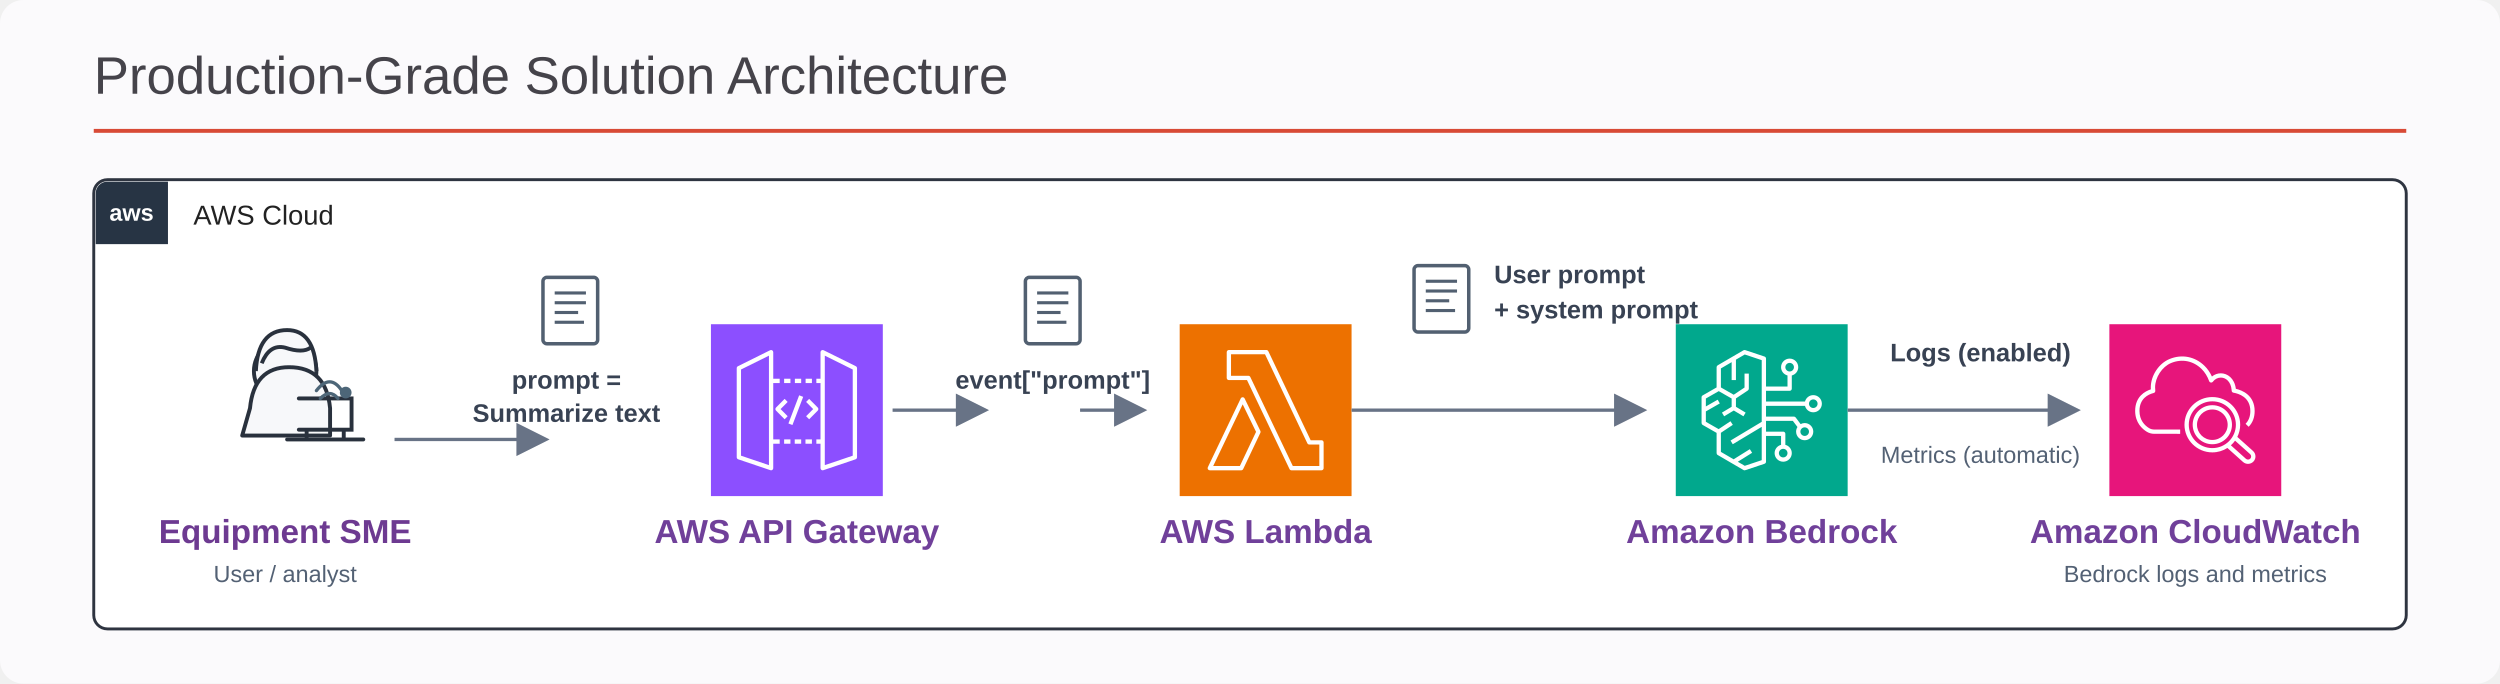
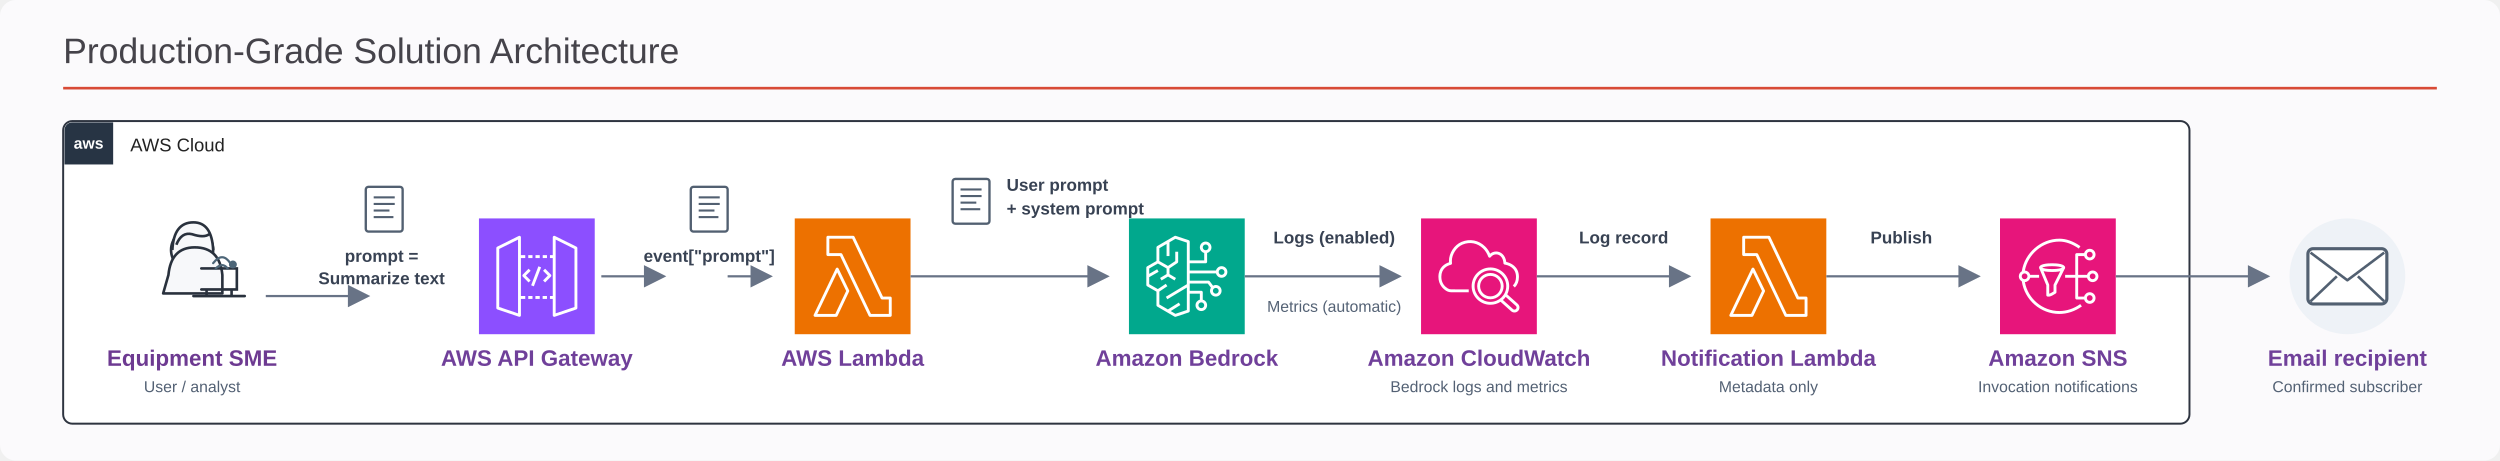
- <svg xmlns="http://www.w3.org/2000/svg" width="1280" height="350" viewBox="0 0 1280 350" role="img" aria-labelledby="title description">
+ <svg xmlns="http://www.w3.org/2000/svg" width="1900" height="350" viewBox="0 0 1900 350" role="img" aria-labelledby="title description">
  <defs>
    <marker id="arrow" markerWidth="10" markerHeight="10" refX="8" refY="5" orient="auto">
      <path d="M0 0 L10 5 L0 10 Z" fill="#687386" />
    </marker>
    <style>
      text { font-family: Arial, Helvetica, sans-serif; }
      .service-label { font-size: 17px; font-weight: 700; }
      .flow-label { font-size: 13px; font-weight: 600; fill: #384253; }
      .caption { font-size: 12px; fill: #536174; }
    </style>
  </defs>
-   <rect width="1280" height="350" rx="12" fill="#fbfafc" />
+   <rect width="1900" height="350" rx="12" fill="#fbfafc" />
  <text x="48" y="48" font-size="27" font-weight="400" fill="#45434a">Production-Grade Solution Architecture</text>
-   <path d="M48 67 H1232" stroke="#d84a36" stroke-width="2" />
-   <rect x="48" y="92" width="1184" height="230" rx="7" fill="#fff" stroke="#2e3440" stroke-width="1.5" />
+   <path d="M48 67 H1852" stroke="#d84a36" stroke-width="2" />
+   <rect x="48" y="92" width="1616" height="230" rx="7" fill="#fff" stroke="#2e3440" stroke-width="1.5" />
  <path d="M49 99a6 6 0 0 1 6-6h31v32H49z" fill="#273444" />
  <text x="56" y="113" font-size="12" font-weight="700" fill="#fff">aws</text>
  <text x="99" y="115" font-size="14" fill="#222">AWS Cloud</text>
  <g aria-label="Equipment SME">
    <circle cx="146" cy="190" r="16" fill="#f7f8fa" stroke="#29313d" stroke-width="2" />
    <path d="M131 190q1-21 16-21 14 0 15 21m-28-4q4-10 12-8 9 3 13 0m-31 31q2-21 20-21 19 0 21 21v14h-45z" fill="#f7f8fa" stroke="#29313d" stroke-width="2" stroke-linejoin="round" />
    <path d="M153 204h27v16h-27m4 0v5m19-5v5m-29 0h39" fill="none" stroke="#29313d" stroke-width="2" stroke-linecap="round" />
    <path d="M162 200q7-9 13 0m-11 4q5-5 9 0" fill="none" stroke="#4d6678" stroke-width="1.7" stroke-linecap="round" />
    <circle cx="177" cy="201" r="3" fill="#4d6678" />
    <text x="146" y="278" text-anchor="middle" class="service-label" fill="#6d3a91">Equipment SME</text>
    <text x="146" y="298" text-anchor="middle" class="caption">User / analyst</text>
  </g>
  <g aria-label="Summarization request">
    <rect x="278" y="142" width="28" height="34" rx="2" fill="#fff" stroke="#526071" stroke-width="1.8" />
    <path d="M284 150h16m-16 5h16m-16 5h12m-12 5h15" stroke="#526071" stroke-width="1.6" />
    <text x="290" y="199" text-anchor="middle" class="flow-label">prompt =</text>
    <text x="290" y="216" text-anchor="middle" class="flow-label">Summarize text</text>
  </g>
  <path d="M202 225 H278" fill="none" stroke="#687386" stroke-width="1.7" marker-end="url(#arrow)" />
  <g aria-label="Amazon API Gateway">
    <g transform="translate(364 166) scale(1.1)">
      <g id="api-icon-0">
        <g id="api-icon-1">
          <rect id="api-icon-2" width="80" height="80" fill="#8C4FFF" />
        </g>
        <g id="api-icon-3">
          <path id="api-icon-4" fill-rule="evenodd" clip-rule="evenodd" d="M34.065 55.632H37V53.615H34.065V55.632ZM39 55.632H42V53.615H39V55.632ZM27 14.63L14 21.082V61.193L27 65.59V14.63ZM29 27.393V53.615H32V55.632H29V66.992C29 67.316 28.845 67.621 28.584 67.81C28.412 67.936 28.207 68 28 68C27.894 68 27.786 67.983 27.682 67.948L12.682 62.876C12.274 62.737 12 62.352 12 61.92V20.454C12 20.07 12.217 19.718 12.559 19.549L27.559 12.104C27.868 11.95 28.235 11.968 28.528 12.152C28.821 12.336 29 12.66 29 13.009V25.376H32V27.393H29ZM44 55.632H47V53.615H44V55.632ZM44.065 27.393H47V25.376H44.065V27.393ZM39.065 27.393H42V25.376H39.065V27.393ZM34.065 27.393H37V25.376H34.065V27.393ZM66 21.082L53 14.63V65.59L66 61.193V21.082ZM68 61.92C68 62.352 67.726 62.737 67.318 62.876L52.318 67.948C52.214 67.983 52.106 68 52 68C51.793 68 51.588 67.936 51.416 67.81C51.155 67.621 51 67.316 51 66.992V55.632H49.065V53.615H51V27.393H49.065V25.376H51V13.009C51 12.66 51.179 12.336 51.472 12.152C51.765 11.968 52.131 11.95 52.441 12.104L67.441 19.549C67.783 19.718 68 20.07 68 20.454V61.92ZM42.934 33.807L41.066 33.083L36.066 46.194L37.934 46.918L42.934 33.807ZM49.707 40.209C50.098 39.815 50.098 39.176 49.707 38.783L45.707 34.749L44.293 36.175L47.586 39.496L44.293 42.817L45.707 44.243L49.707 40.209ZM34.293 44.243L30.293 40.209C29.902 39.815 29.902 39.176 30.293 38.783L34.293 34.749L35.707 36.175L32.414 39.496L35.707 42.817L34.293 44.243Z" fill="white" />
        </g>
      </g>
    </g>
    <text x="408" y="278" text-anchor="middle" class="service-label" fill="#70409a">AWS API Gateway</text>
  </g>
  <g aria-label="Lambda event prompt">
    <rect x="525" y="142" width="28" height="34" rx="2" fill="#fff" stroke="#526071" stroke-width="1.8" />
    <path d="M531 150h16m-16 5h16m-16 5h12m-12 5h15" stroke="#526071" stroke-width="1.6" />
    <text x="539" y="199" text-anchor="middle" class="flow-label">event["prompt"]</text>
  </g>
  <path d="M457 210 H503" fill="none" stroke="#687386" stroke-width="1.7" marker-end="url(#arrow)" />
  <g aria-label="AWS Lambda">
    <g transform="translate(604 166) scale(1.1)">
      <g id="lambda-icon-0" stroke="none" stroke-width="1" fill="none" fill-rule="evenodd">
        <g id="lambda-icon-1" fill="#ED7100">
          <rect id="lambda-icon-2" x="0" y="0" width="80" height="80" />
        </g>
        <path d="M28.008,66 L15.591,66 L29.324,37.296 L35.546,50.106 L28.008,66 Z M30.22,34.553 C30.051,34.208 29.7,33.989 29.318,33.989 L29.315,33.989 C28.929,33.99 28.578,34.211 28.412,34.558 L13.098,66.569 C12.95,66.879 12.971,67.243 13.155,67.534 C13.337,67.824 13.658,68 14.002,68 L28.642,68 C29.03,68 29.382,67.777 29.548,67.428 L37.564,50.528 C37.693,50.254 37.692,49.937 37.559,49.665 L30.22,34.553 Z M64.995,66 L52.659,66 L32.867,24.57 C32.701,24.222 32.349,24 31.962,24 L23.89,24 L23.899,14 L39.72,14 L59.42,55.429 C59.586,55.777 59.939,56 60.326,56 L64.995,56 L64.995,66 Z M65.998,54 L60.96,54 L41.259,12.571 C41.094,12.223 40.741,12 40.353,12 L22.898,12 C22.345,12 21.896,12.447 21.895,12.999 L21.884,24.999 C21.884,25.265 21.989,25.519 22.178,25.707 C22.365,25.895 22.62,26 22.887,26 L31.329,26 L51.122,67.43 C51.289,67.778 51.639,68 52.026,68 L65.998,68 C66.552,68 67,67.552 67,67 L67,55 C67,54.448 66.552,54 65.998,54 L65.998,54 Z" id="lambda-icon-3" fill="#FFFFFF" />
      </g>
    </g>
    <text x="648" y="278" text-anchor="middle" class="service-label" fill="#70409a">AWS Lambda</text>
  </g>
  <path d="M553 210 H584" fill="none" stroke="#687386" stroke-width="1.7" marker-end="url(#arrow)" />
  <g aria-label="User and system prompts">
    <rect x="724" y="136" width="28" height="34" rx="2" fill="#fff" stroke="#526071" stroke-width="1.8" />
    <path d="M730 144h16m-16 5h16m-16 5h12m-12 5h15" stroke="#526071" stroke-width="1.6" />
    <text x="765" y="145" class="flow-label">User prompt</text>
    <text x="765" y="163" class="flow-label">+ system prompt</text>
  </g>
  <path d="M692 210 H840" fill="none" stroke="#687386" stroke-width="1.7" marker-end="url(#arrow)" />
  <g aria-label="Amazon Bedrock">
    <g transform="translate(858 166) scale(1.1)">
      <g id="bedrock-icon-0" stroke="none" stroke-width="1" fill="none" fill-rule="evenodd">
        <g id="bedrock-icon-1" fill="#01A88D">
          <rect id="bedrock-icon-2" x="0" y="0" width="80" height="80" />
        </g>
        <g id="bedrock-icon-3" transform="translate(12, 12)" fill="#FFFFFF">
          <path d="M52,27 C50.897,27 50,26.103 50,25 C50,23.897 50.897,23 52,23 C53.103,23 54,23.897 54,25 C54,26.103 53.103,27 52,27 L52,27 Z M20.113,53.908 L16.865,52.014 L23.53,47.848 L22.47,46.152 L14.913,50.875 L9,47.426 L9,38.535 L14.555,34.832 L13.445,33.168 L7.959,36.825 L2,33.42 L2,28.58 L8.496,24.868 L7.504,23.132 L2,26.277 L2,22.58 L8,19.152 L14,22.58 L14,26.434 L9.485,29.143 L10.515,30.857 L15,28.166 L19.485,30.857 L20.515,29.143 L16,26.434 L16,22.535 L21.555,18.832 C21.833,18.646 22,18.334 22,18 L22,11 L20,11 L20,17.465 L14.959,20.825 L9,17.42 L9,8.574 L14,5.658 L14,14 L16,14 L16,4.491 L20.113,2.092 L28,4.721 L28,33.434 L13.485,42.143 L14.515,43.857 L28,35.766 L28,51.279 L20.113,53.908 Z M50,38 C50,39.103 49.103,40 48,40 C46.897,40 46,39.103 46,38 C46,36.897 46.897,36 48,36 C49.103,36 50,36.897 50,38 L50,38 Z M40,48 C40,49.103 39.103,50 38,50 C36.897,50 36,49.103 36,48 C36,46.897 36.897,46 38,46 C39.103,46 40,46.897 40,48 L40,48 Z M39,8 C39,6.897 39.897,6 41,6 C42.103,6 43,6.897 43,8 C43,9.103 42.103,10 41,10 C39.897,10 39,9.103 39,8 L39,8 Z M52,21 C50.141,21 48.589,22.28 48.142,24 L30,24 L30,19 L41,19 C41.553,19 42,18.552 42,18 L42,11.858 C43.72,11.411 45,9.858 45,8 C45,5.794 43.206,4 41,4 C38.794,4 37,5.794 37,8 C37,9.858 38.28,11.411 40,11.858 L40,17 L30,17 L30,4 C30,3.569 29.725,3.188 29.316,3.051 L20.316,0.051 C20.042,-0.039 19.744,-0.009 19.496,0.136 L7.496,7.136 C7.188,7.315 7,7.645 7,8 L7,17.42 L0.504,21.132 C0.192,21.31 0,21.641 0,22 L0,34 C0,34.359 0.192,34.69 0.504,34.868 L7,38.58 L7,48 C7,48.355 7.188,48.685 7.496,48.864 L19.496,55.864 C19.65,55.954 19.825,56 20,56 C20.106,56 20.213,55.983 20.316,55.949 L29.316,52.949 C29.725,52.812 30,52.431 30,52 L30,40 L37,40 L37,44.142 C35.28,44.589 34,46.142 34,48 C34,50.206 35.794,52 38,52 C40.206,52 42,50.206 42,48 C42,46.142 40.72,44.589 39,44.142 L39,39 C39,38.448 38.553,38 38,38 L30,38 L30,33 L42.5,33 L44.638,35.85 C44.239,36.472 44,37.207 44,38 C44,40.206 45.794,42 48,42 C50.206,42 52,40.206 52,38 C52,35.794 50.206,34 48,34 C47.316,34 46.682,34.188 46.119,34.492 L43.8,31.4 C43.611,31.148 43.314,31 43,31 L30,31 L30,26 L48.142,26 C48.589,27.72 50.141,29 52,29 C54.206,29 56,27.206 56,25 C56,22.794 54.206,21 52,21 L52,21 Z" id="bedrock-icon-4" />
        </g>
      </g>
    </g>
    <text x="902" y="278" text-anchor="middle" class="service-label" fill="#70409a">Amazon Bedrock</text>
  </g>
  <g aria-label="Bedrock observability flow">
    <text x="1014" y="185" text-anchor="middle" class="flow-label">Logs (enabled)</text>
    <path d="M946 210 H1062" fill="none" stroke="#687386" stroke-width="1.7" marker-end="url(#arrow)" />
    <text x="1014" y="237" text-anchor="middle" class="caption">Metrics (automatic)</text>
  </g>
  <g aria-label="Amazon CloudWatch">
    <g transform="translate(1080 166) scale(1.1)">
      <g id="cloudwatch-icon-0" stroke="none" stroke-width="1" fill="none" fill-rule="evenodd">
        <g id="cloudwatch-icon-1" fill="#E7157B">
          <rect id="cloudwatch-icon-2" x="0" y="0" width="80" height="80" />
        </g>
        <path d="M55.059,46.777 C55.059,42.868 51.858,39.688 47.922,39.688 C43.987,39.688 40.786,42.868 40.786,46.777 C40.786,50.687 43.987,53.867 47.922,53.867 C51.858,53.867 55.059,50.687 55.059,46.777 M57.07,46.777 C57.07,51.788 52.966,55.864 47.922,55.864 C42.879,55.864 38.775,51.788 38.775,46.777 C38.775,41.767 42.879,37.691 47.922,37.691 C52.966,37.691 57.07,41.767 57.07,46.777 M65.51,60.474 L58.501,54.203 C57.935,54.994 57.281,55.717 56.554,56.363 L63.552,62.633 C64.15,63.169 65.078,63.119 65.618,62.526 C66.155,61.932 66.107,61.011 65.51,60.474 M47.922,57.662 C53.965,57.662 58.88,52.779 58.88,46.777 C58.88,40.775 53.965,35.893 47.922,35.893 C41.881,35.893 36.965,40.775 36.965,46.777 C36.965,52.779 41.881,57.662 47.922,57.662 M67.112,63.863 C66.426,64.617 65.478,65 64.529,65 C63.7,65 62.87,64.708 62.207,64.117 L54.931,57.599 C52.907,58.897 50.506,59.659 47.922,59.659 C40.772,59.659 34.955,53.88 34.955,46.777 C34.955,39.675 40.772,33.896 47.922,33.896 C55.073,33.896 60.891,39.675 60.891,46.777 C60.891,48.815 60.399,50.737 59.547,52.451 L66.856,58.991 C68.275,60.266 68.39,62.45 67.112,63.863 M21.28,29.393 C21.28,29.912 21.312,30.429 21.374,30.929 C21.409,31.214 21.321,31.498 21.13,31.713 C20.978,31.884 20.774,31.997 20.551,32.035 C18.079,32.669 14.01,34.588 14.01,40.346 C14.01,44.693 16.424,47.093 18.45,48.341 C19.141,48.774 19.959,49.005 20.823,49.014 L32.945,49.025 L32.943,51.022 L20.812,51.011 C19.566,50.998 18.384,50.661 17.384,50.035 C15.377,48.797 12,45.89 12,40.346 C12,33.662 16.6,31.192 19.3,30.319 C19.28,30.012 19.27,29.702 19.27,29.393 C19.27,23.932 22.998,18.27 27.942,16.222 C33.724,13.815 39.85,15.008 44.326,19.411 C45.714,20.775 46.855,22.432 47.73,24.348 C48.906,23.38 50.356,22.846 51.884,22.846 C54.886,22.846 58.266,25.11 58.868,30.061 C61.68,30.705 67.621,32.955 67.621,40.423 C67.621,43.404 66.68,45.867 64.823,47.742 L63.39,46.341 C64.863,44.853 65.61,42.862 65.61,40.423 C65.61,33.891 60.106,32.266 57.737,31.872 C57.468,31.827 57.23,31.675 57.076,31.452 C56.926,31.236 56.869,30.971 56.914,30.715 C56.585,26.66 54.161,24.843 51.884,24.843 C50.447,24.843 49.1,25.538 48.187,26.75 C47.965,27.044 47.604,27.194 47.234,27.14 C46.87,27.086 46.563,26.836 46.437,26.492 C45.614,24.226 44.428,22.321 42.912,20.831 C39.033,17.015 33.728,15.981 28.717,18.065 C24.546,19.792 21.28,24.767 21.28,29.393" id="cloudwatch-icon-3" fill="#FFFFFF" />
      </g>
    </g>
    <text x="1124" y="278" text-anchor="middle" class="service-label" fill="#70409a">Amazon CloudWatch</text>
    <text x="1124" y="298" text-anchor="middle" class="caption">Bedrock logs and metrics</text>
  </g>
+   <g aria-label="Invocation log subscription">
+     <text x="1234" y="185" text-anchor="middle" class="flow-label">Log record</text>
+     <path d="M1168 210 H1282" fill="none" stroke="#687386" stroke-width="1.7" marker-end="url(#arrow)" />
+   </g>
+   <g aria-label="Amazon SNS">
+     <g transform="translate(1520 166) scale(1.1)">
+       <g id="sns-icon-0" stroke="none" stroke-width="1" fill="none" fill-rule="evenodd">
+         <g id="sns-icon-1" fill="#E7157B">
+           <rect id="sns-icon-2" x="0" y="0" width="80" height="80" />
+         </g>
+         <path d="M17,38 C18.103,38 19,38.897 19,40 C19,41.103 18.103,42 17,42 C15.897,42 15,41.103 15,40 C15,38.897 15.897,38 17,38 L17,38 Z M41,64 C29.314,64 19.289,55.466 17.194,43.98 C18.965,43.894 20.427,42.659 20.857,41 L27,41 L27,39 L20.857,39 C20.427,37.342 18.966,36.107 17.195,36.02 C19.285,24.71 29.511,16 41,16 C45.313,16 49.832,17.622 54.429,20.821 L55.571,19.179 C50.633,15.743 45.73,14 41,14 C28.27,14 16.949,23.865 15.063,36.521 C13.839,37.207 13,38.5 13,40 C13,41.5 13.839,42.793 15.063,43.478 C16.97,56.341 28.056,66 41,66 C46.407,66 51.942,64.157 56.585,60.811 L55.415,59.189 C51.11,62.292 45.991,64 41,64 L41,64 Z M30.101,36.442 C31.955,36.895 34.275,37 36,37 C37.642,37 39.823,36.905 41.629,36.506 L37.105,45.553 C37.036,45.691 37,45.845 37,46 L37,50.453 C36.199,50.964 34.833,51.812 34,51.986 L34,46 C34,45.868 33.974,45.737 33.923,45.615 L30.101,36.442 Z M36,33 C40.025,33 42.174,33.604 42.841,34 C42.174,34.396 40.025,35 36,35 C31.975,35 29.826,34.396 29.159,34 C29.826,33.604 31.975,33 36,33 L36,33 Z M33,54 L34,54 C34.043,54 34.086,53.997 34.128,53.992 C35.352,53.833 36.909,52.887 38.272,52.013 L38.535,51.845 C38.824,51.661 39,51.342 39,51 L39,46.236 L44.559,35.12 C44.833,34.801 45,34.434 45,34 C45,31.39 39.361,31 36,31 C32.639,31 27,31.39 27,34 C27,34.366 27.12,34.684 27.32,34.967 L32,46.2 L32,53 C32,53.552 32.447,54 33,54 L33,54 Z M62,53 C63.103,53 64,53.897 64,55 C64,56.103 63.103,57 62,57 C60.897,57 60,56.103 60,55 C60,53.897 60.897,53 62,53 L62,53 Z M62,23 C63.103,23 64,23.897 64,25 C64,26.103 63.103,27 62,27 C60.897,27 60,26.103 60,25 C60,23.897 60.897,23 62,23 L62,23 Z M64,38 C65.103,38 66,38.897 66,40 C66,41.103 65.103,42 64,42 C62.897,42 62,41.103 62,40 C62,38.897 62.897,38 64,38 L64,38 Z M54,41 L60.143,41 C60.589,42.72 62.142,44 64,44 C66.206,44 68,42.206 68,40 C68,37.794 66.206,36 64,36 C62.142,36 60.589,37.28 60.143,39 L54,39 L54,26 L58.143,26 C58.589,27.72 60.142,29 62,29 C64.206,29 66,27.206 66,25 C66,22.794 64.206,21 62,21 C60.142,21 58.589,22.28 58.143,24 L53,24 C52.447,24 52,24.448 52,25 L52,39 L45,39 L45,41 L52,41 L52,55 C52,55.552 52.447,56 53,56 L58.143,56 C58.589,57.72 60.142,59 62,59 C64.206,59 66,57.206 66,55 C66,52.794 64.206,51 62,51 C60.142,51 58.589,52.28 58.143,54 L54,54 L54,41 Z" id="sns-icon-3" fill="#FFFFFF" />
+       </g>
+     </g>
+     <text x="1564" y="278" text-anchor="middle" class="service-label" fill="#70409a">Amazon SNS</text>
+     <text x="1564" y="298" text-anchor="middle" class="caption">Invocation notifications</text>
+   </g>
+   <g aria-label="SNS email notification">
+     <path d="M1608 210 H1722" fill="none" stroke="#687386" stroke-width="1.7" marker-end="url(#arrow)" />
+   </g>
+   <g aria-label="Email recipient outside AWS">
+     <circle cx="1784" cy="210" r="44" fill="#eef2f7" />
+     <rect x="1754" y="189" width="60" height="42" rx="4" fill="#fff" stroke="#526071" stroke-width="2.4" />
+     <path d="M1756 192 L1784 213 L1812 192 M1756 229 L1776 210 M1812 229 L1792 210" fill="none" stroke="#526071" stroke-width="2" stroke-linejoin="round" />
+     <text x="1784" y="278" text-anchor="middle" class="service-label" fill="#70409a">Email recipient</text>
+     <text x="1784" y="298" text-anchor="middle" class="caption">Confirmed subscriber</text>
+   </g>
+   <g aria-label="Bedrock invocation notification Lambda">
+     <g transform="translate(1300 166) scale(1.1)">
+       <g id="notifier-icon-0" stroke="none" stroke-width="1" fill="none" fill-rule="evenodd">
+         <g id="notifier-icon-1" fill="#ED7100">
+           <rect id="notifier-icon-2" x="0" y="0" width="80" height="80" />
+         </g>
+         <path d="M28.008,66 L15.591,66 L29.324,37.296 L35.546,50.106 L28.008,66 Z M30.22,34.553 C30.051,34.208 29.7,33.989 29.318,33.989 L29.315,33.989 C28.929,33.99 28.578,34.211 28.412,34.558 L13.098,66.569 C12.95,66.879 12.971,67.243 13.155,67.534 C13.337,67.824 13.658,68 14.002,68 L28.642,68 C29.03,68 29.382,67.777 29.548,67.428 L37.564,50.528 C37.693,50.254 37.692,49.937 37.559,49.665 L30.22,34.553 Z M64.995,66 L52.659,66 L32.867,24.57 C32.701,24.222 32.349,24 31.962,24 L23.89,24 L23.899,14 L39.72,14 L59.42,55.429 C59.586,55.777 59.939,56 60.326,56 L64.995,56 L64.995,66 Z M65.998,54 L60.96,54 L41.259,12.571 C41.094,12.223 40.741,12 40.353,12 L22.898,12 C22.345,12 21.896,12.447 21.895,12.999 L21.884,24.999 C21.884,25.265 21.989,25.519 22.178,25.707 C22.365,25.895 22.62,26 22.887,26 L31.329,26 L51.122,67.43 C51.289,67.778 51.639,68 52.026,68 L65.998,68 C66.552,68 67,67.552 67,67 L67,55 C67,54.448 66.552,54 65.998,54 L65.998,54 Z" id="notifier-icon-3" fill="#FFFFFF" />
+       </g>
+     </g>
+     <text x="1344" y="278" text-anchor="middle" class="service-label" fill="#70409a">Notification Lambda</text>
+     <text x="1344" y="298" text-anchor="middle" class="caption">Metadata only</text>
+   </g>
+   <g aria-label="Publish invocation notification to SNS">
+     <text x="1445" y="185" text-anchor="middle" class="flow-label">Publish</text>
+     <path d="M1388 210 H1502" fill="none" stroke="#687386" stroke-width="1.7" marker-end="url(#arrow)" />
+   </g>
</svg>
